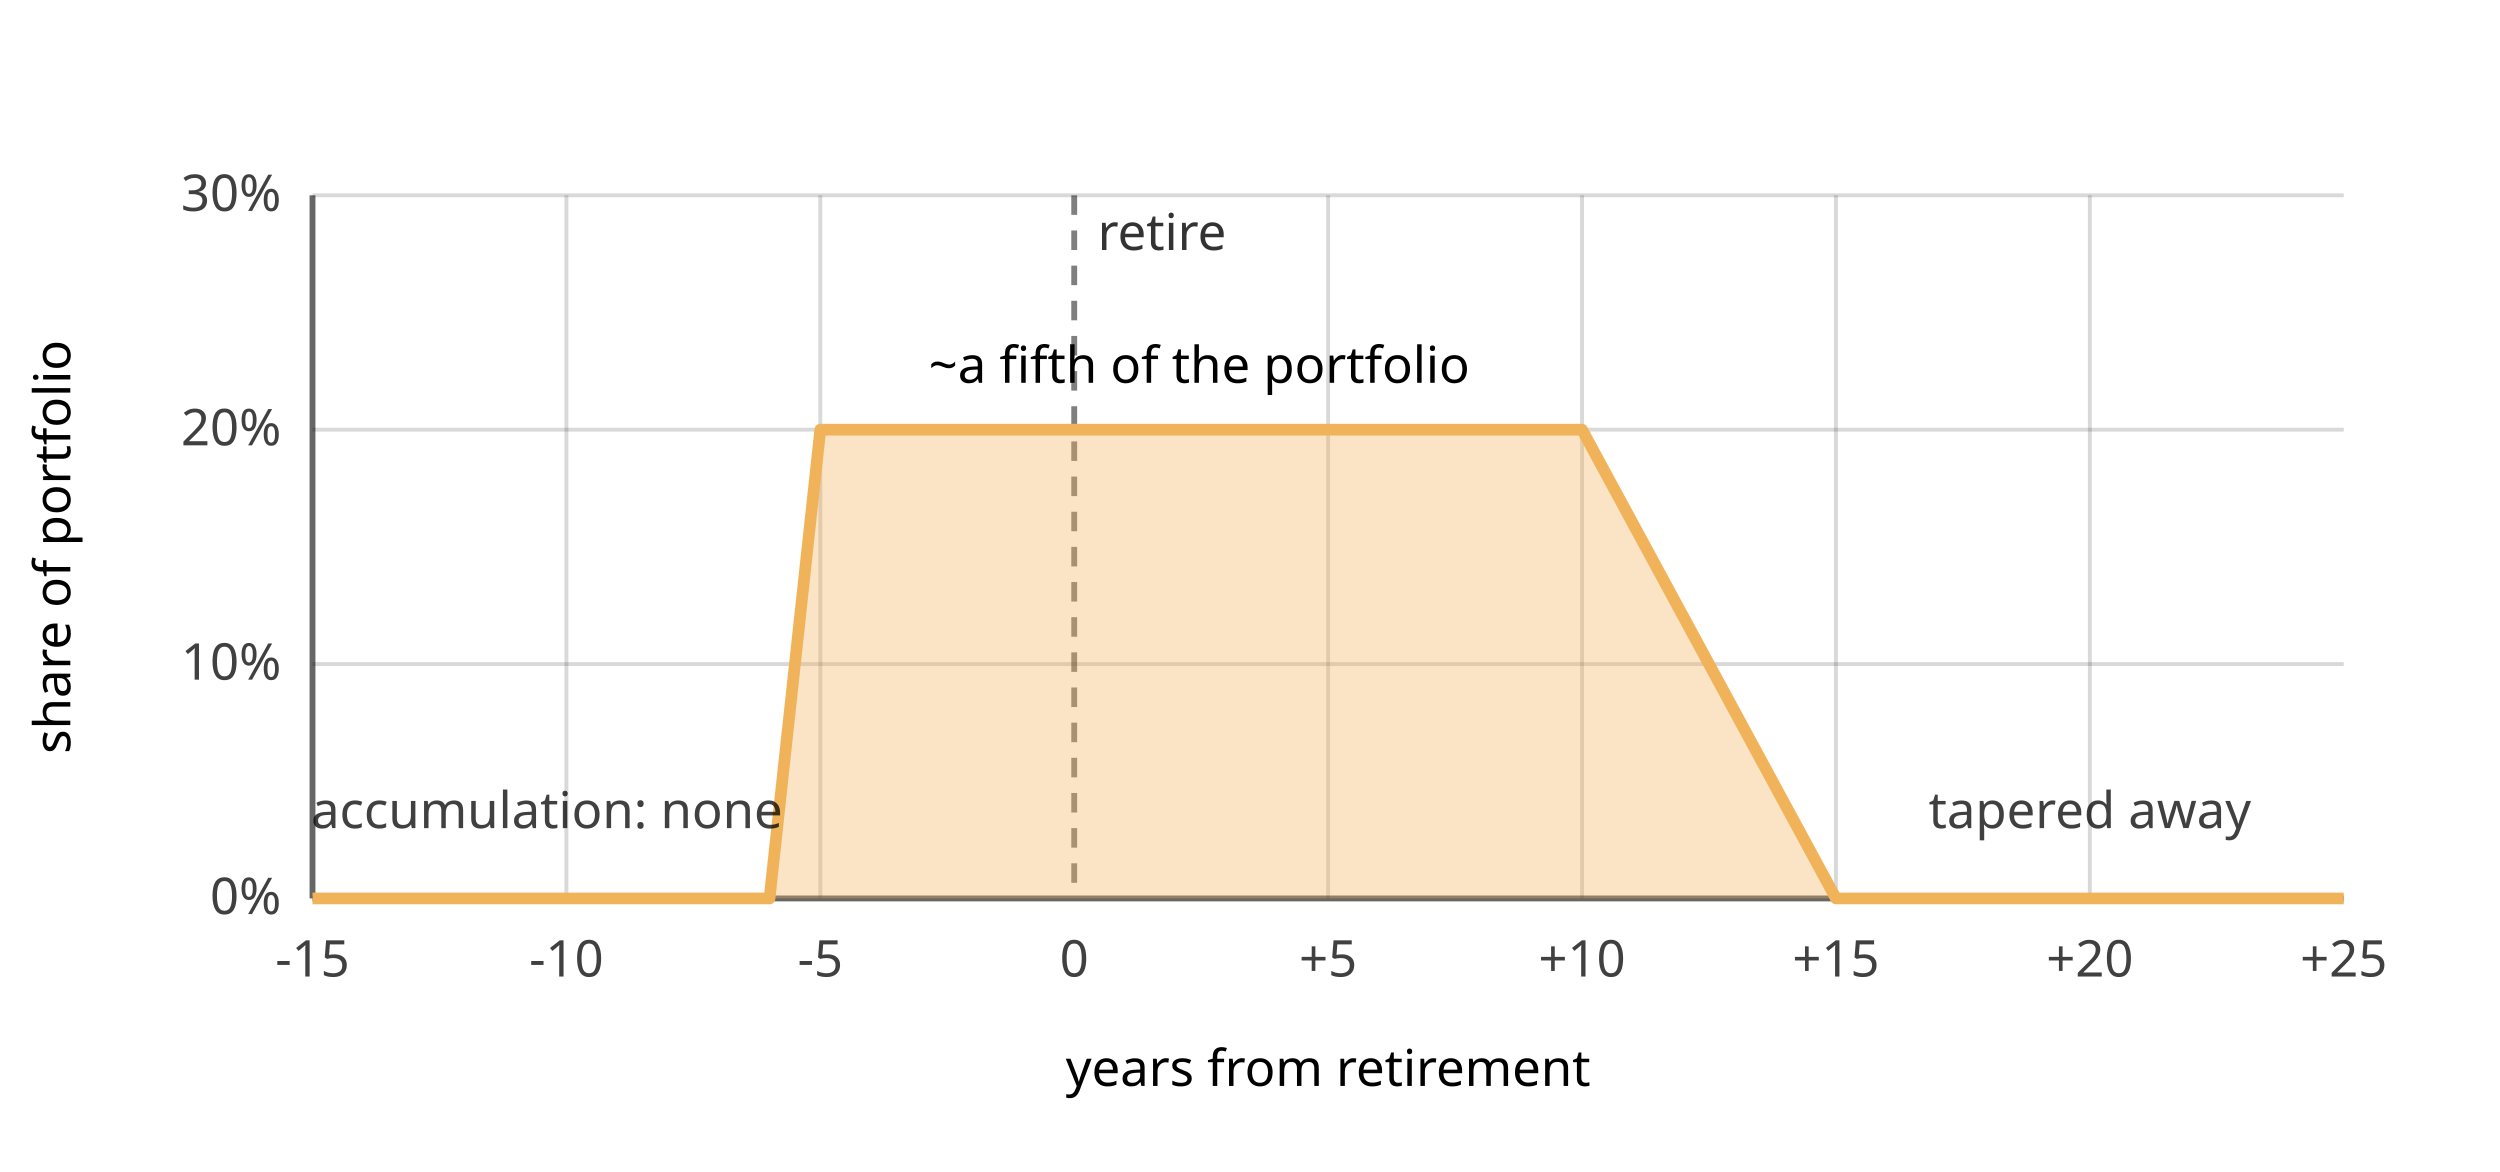
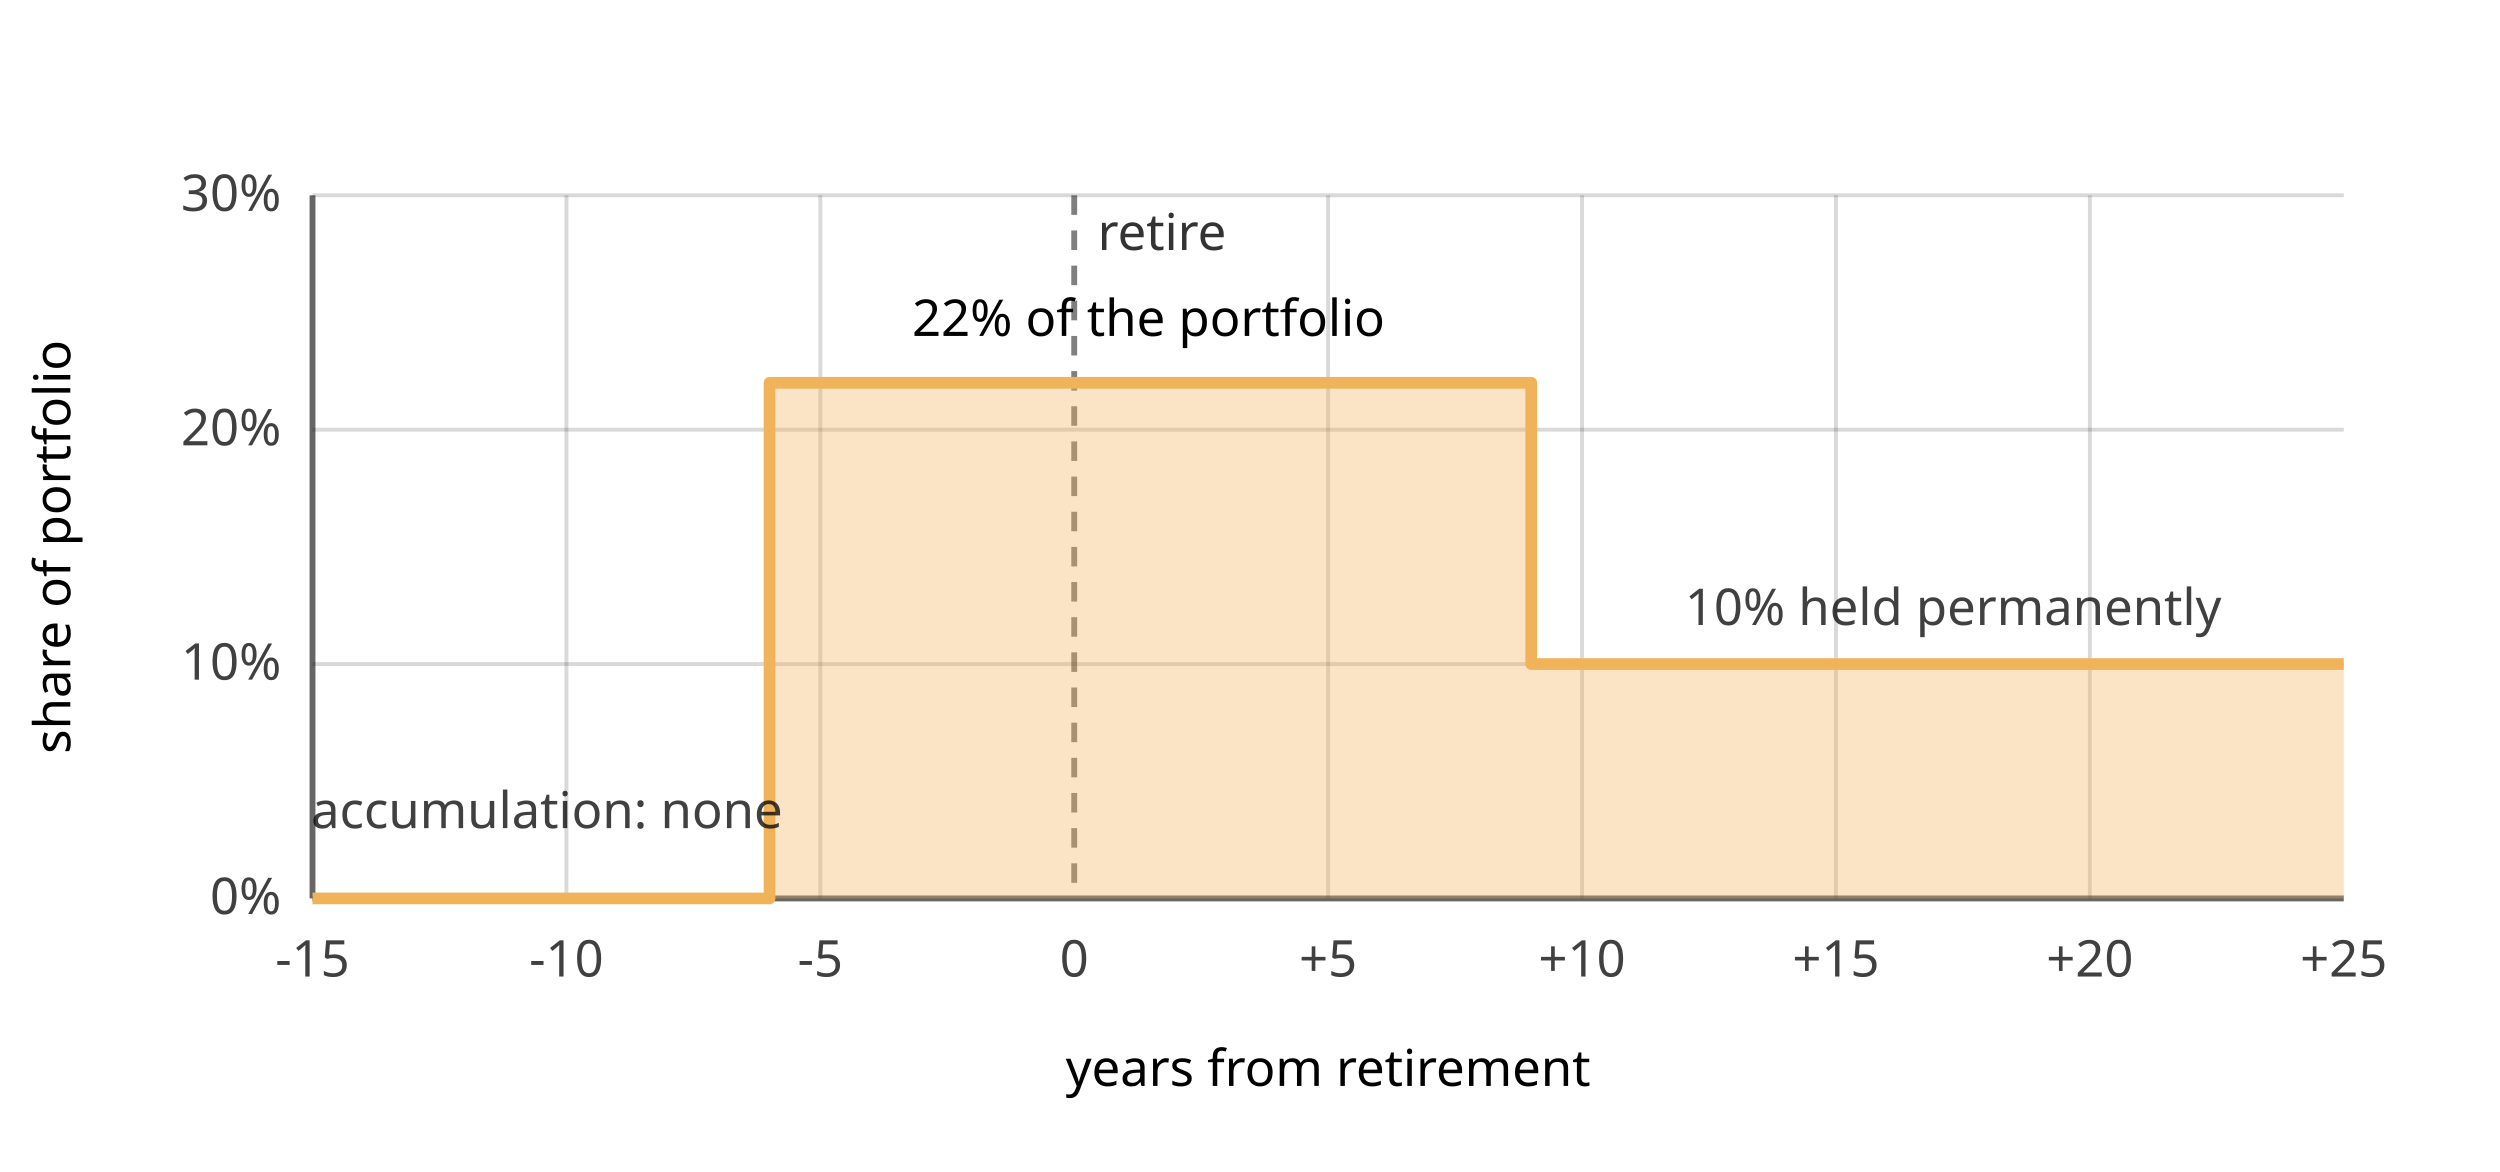
<svg xmlns="http://www.w3.org/2000/svg" width="640" height="300" viewBox="0 0 640 300" font-family="system-ui, sans-serif" font-size="13">
  <g stroke="currentColor" stroke-opacity="0.15" stroke-width="1">
    <line x1="80" y1="50" x2="600" y2="50" />
    <line x1="80" y1="110" x2="600" y2="110" />
    <line x1="80" y1="170" x2="600" y2="170" />
    <line x1="145" y1="50" x2="145" y2="230" />
    <line x1="210" y1="50" x2="210" y2="230" />
    <line x1="340" y1="50" x2="340" y2="230" />
    <line x1="405" y1="50" x2="405" y2="230" />
    <line x1="470" y1="50" x2="470" y2="230" />
    <line x1="535" y1="50" x2="535" y2="230" />
  </g>
  <g stroke="currentColor" stroke-opacity="0.6" stroke-width="1.5" fill="none">
    <line x1="80" y1="230" x2="600" y2="230" />
    <line x1="80" y1="50" x2="80" y2="230" />
  </g>
  <g fill="currentColor" fill-opacity="0.75" text-anchor="end">
    <text x="72" y="234">0%</text>
    <text x="72" y="174">10%</text>
    <text x="72" y="114">20%</text>
    <text x="72" y="54">30%</text>
  </g>
  <g fill="currentColor" fill-opacity="0.75" text-anchor="middle">
    <text x="80" y="250">-15</text>
    <text x="145" y="250">-10</text>
    <text x="210" y="250">-5</text>
    <text x="275" y="250">0</text>
    <text x="340" y="250">+5</text>
    <text x="405" y="250">+10</text>
    <text x="470" y="250">+15</text>
    <text x="535" y="250">+20</text>
    <text x="600" y="250">+25</text>
  </g>
  <text x="340" y="278" fill="currentColor" text-anchor="middle">years from retirement</text>
  <text transform="translate(18 140) rotate(-90)" fill="currentColor" text-anchor="middle">share of portfolio</text>
  <line x1="275" y1="50" x2="275" y2="230" stroke="currentColor" stroke-opacity="0.5" stroke-width="1.5" stroke-dasharray="5 4" />
  <text x="281" y="64" fill="currentColor" fill-opacity="0.8">retire</text>
-   <path d="M80,230 L197,230 L210,110 L405,110 L470,230 L600,230 Z" fill="#f0b35a" fill-opacity="0.35" />
-   <polyline fill="none" stroke="#f0b35a" stroke-width="3" stroke-linejoin="round" points="80,230 197,230 210,110 405,110 470,230 600,230" />
-   <text x="307" y="98" fill="currentColor" text-anchor="middle">~a fifth of the portfolio</text>
+   <path d="M80,230 L197,230 L197,98 L392,98 L392,170 L600,170 L600,230 Z" fill="#f0b35a" fill-opacity="0.35" />
+   <polyline fill="none" stroke="#f0b35a" stroke-width="3" stroke-linejoin="round" points="80,230 197,230 197,98 392,98 392,170 600,170" />
+   <text x="294" y="86" fill="currentColor" text-anchor="middle">22% of the portfolio</text>
  <text x="140" y="212" fill="currentColor" fill-opacity="0.75" text-anchor="middle">accumulation: none</text>
-   <text x="535" y="212" fill="currentColor" fill-opacity="0.75" text-anchor="middle">tapered away</text>
+   <text x="500" y="160" fill="currentColor" fill-opacity="0.75" text-anchor="middle">10% held permanently</text>
</svg>
